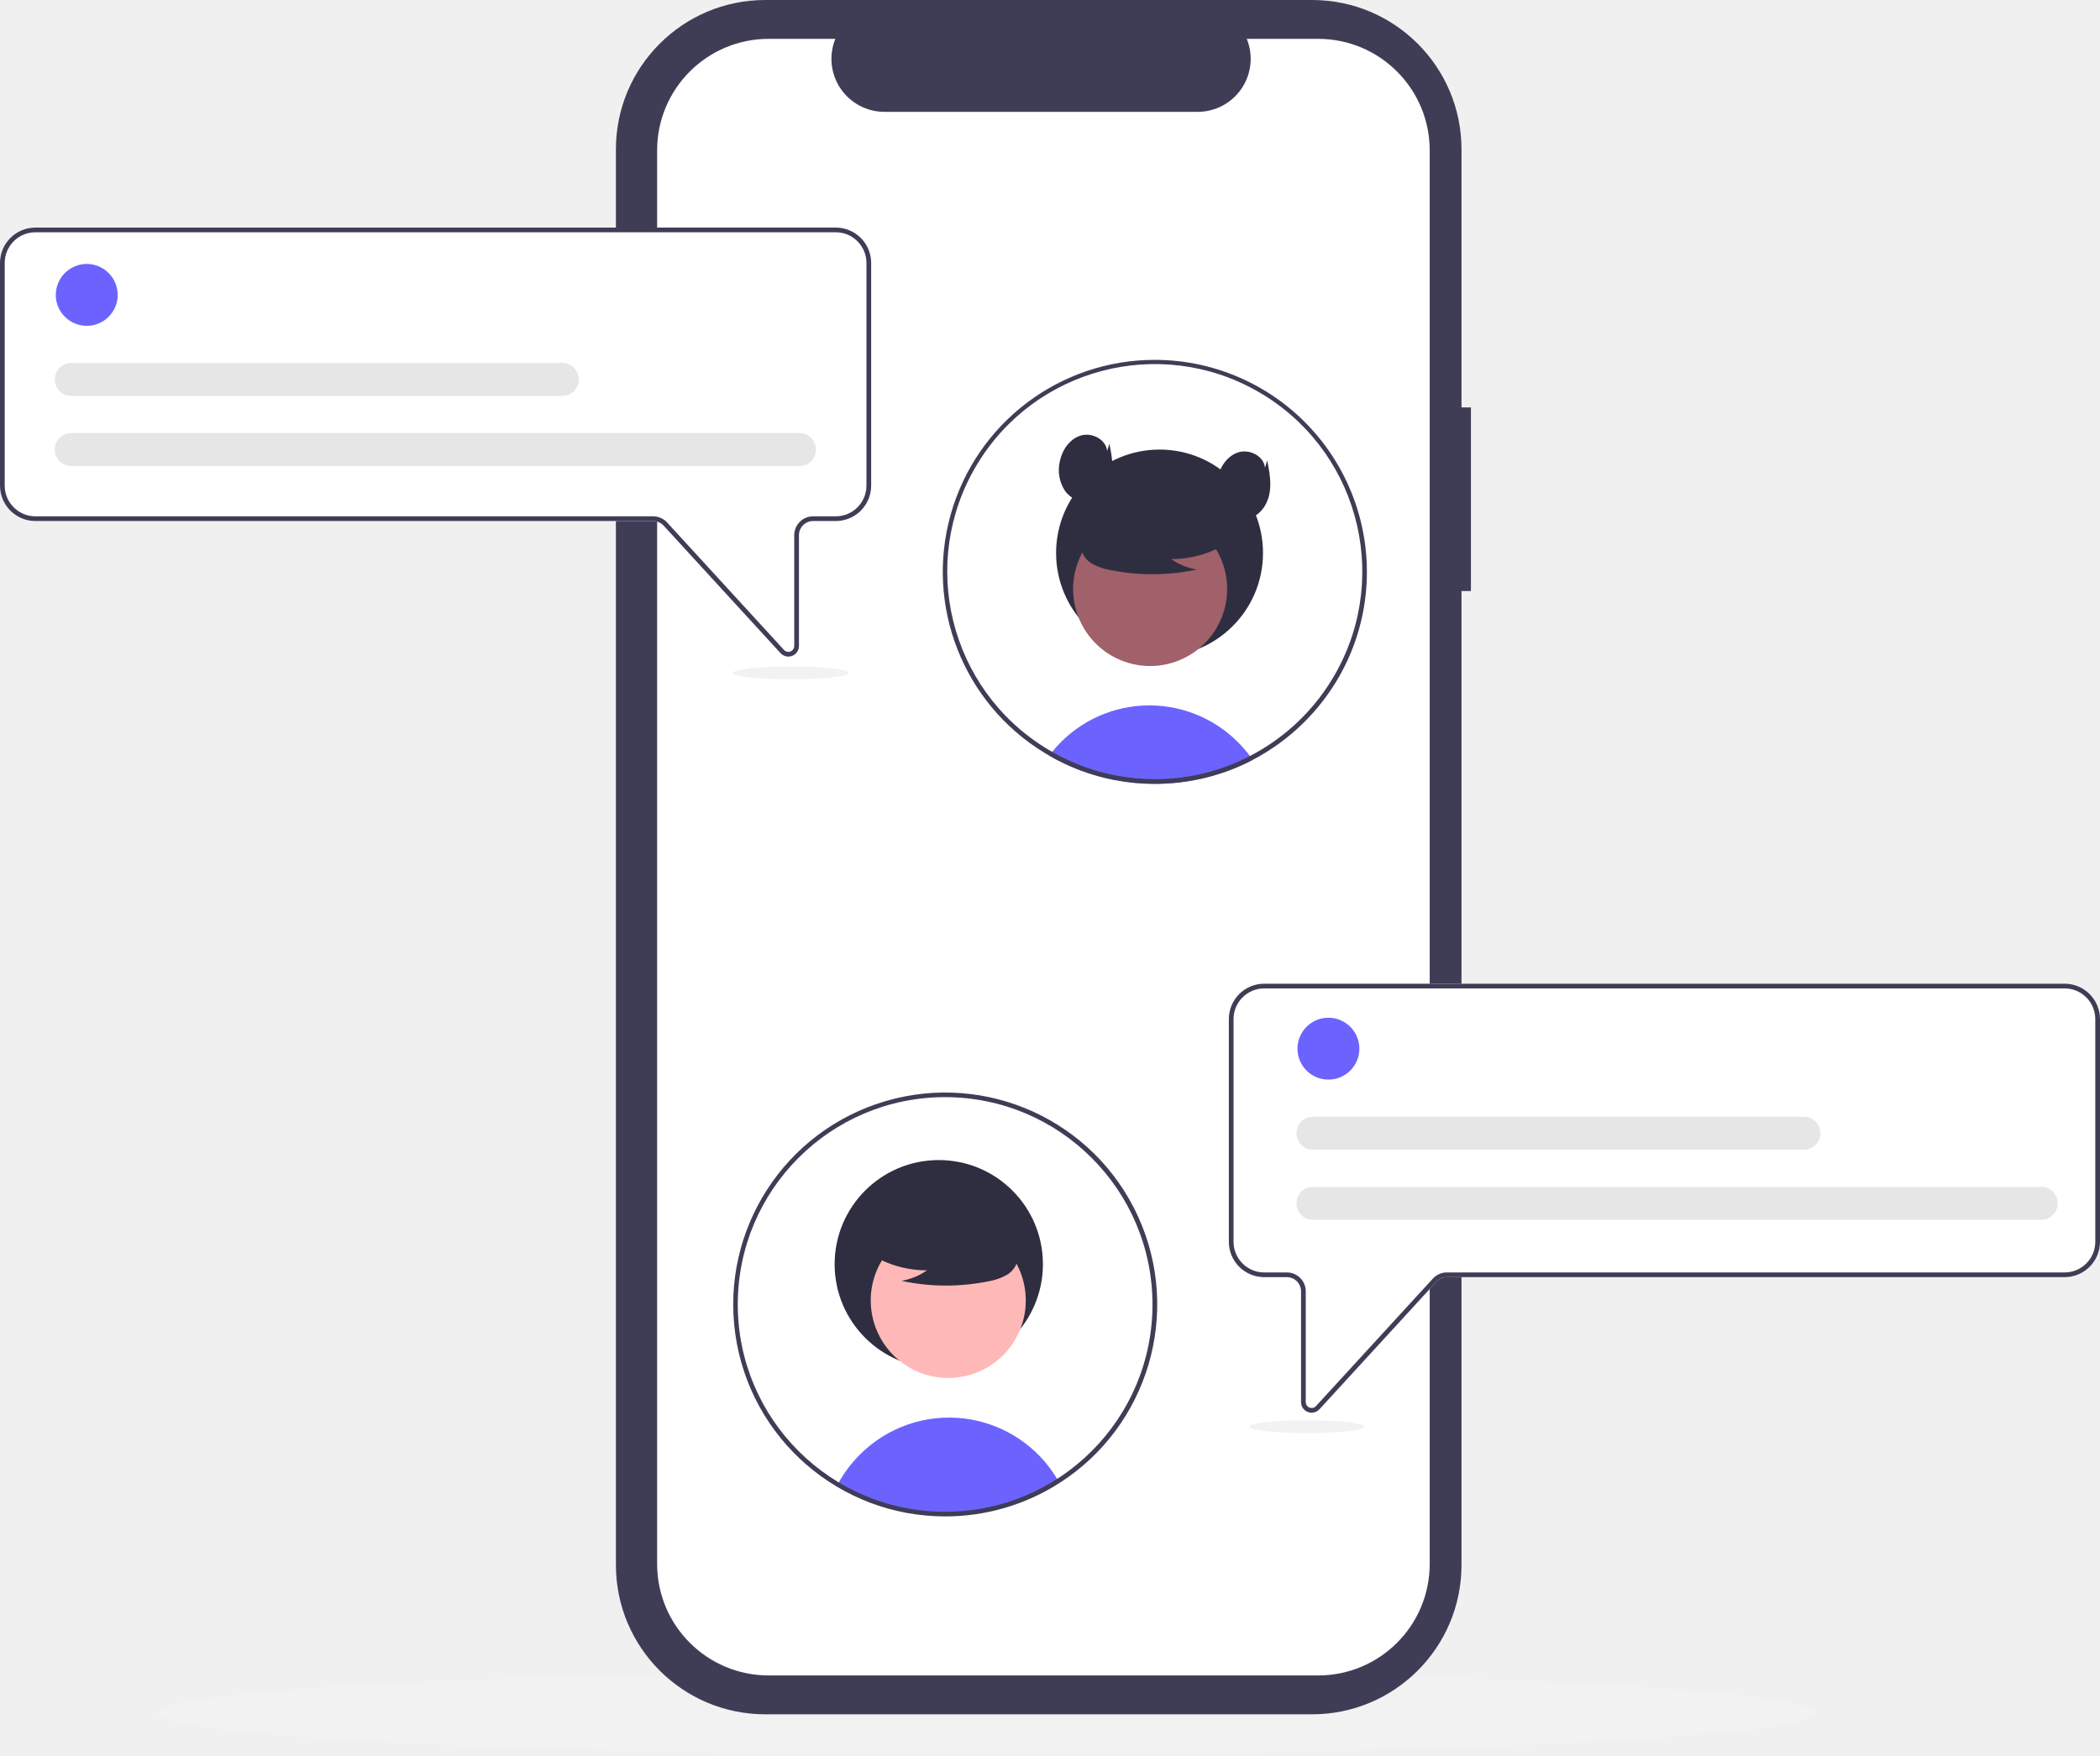
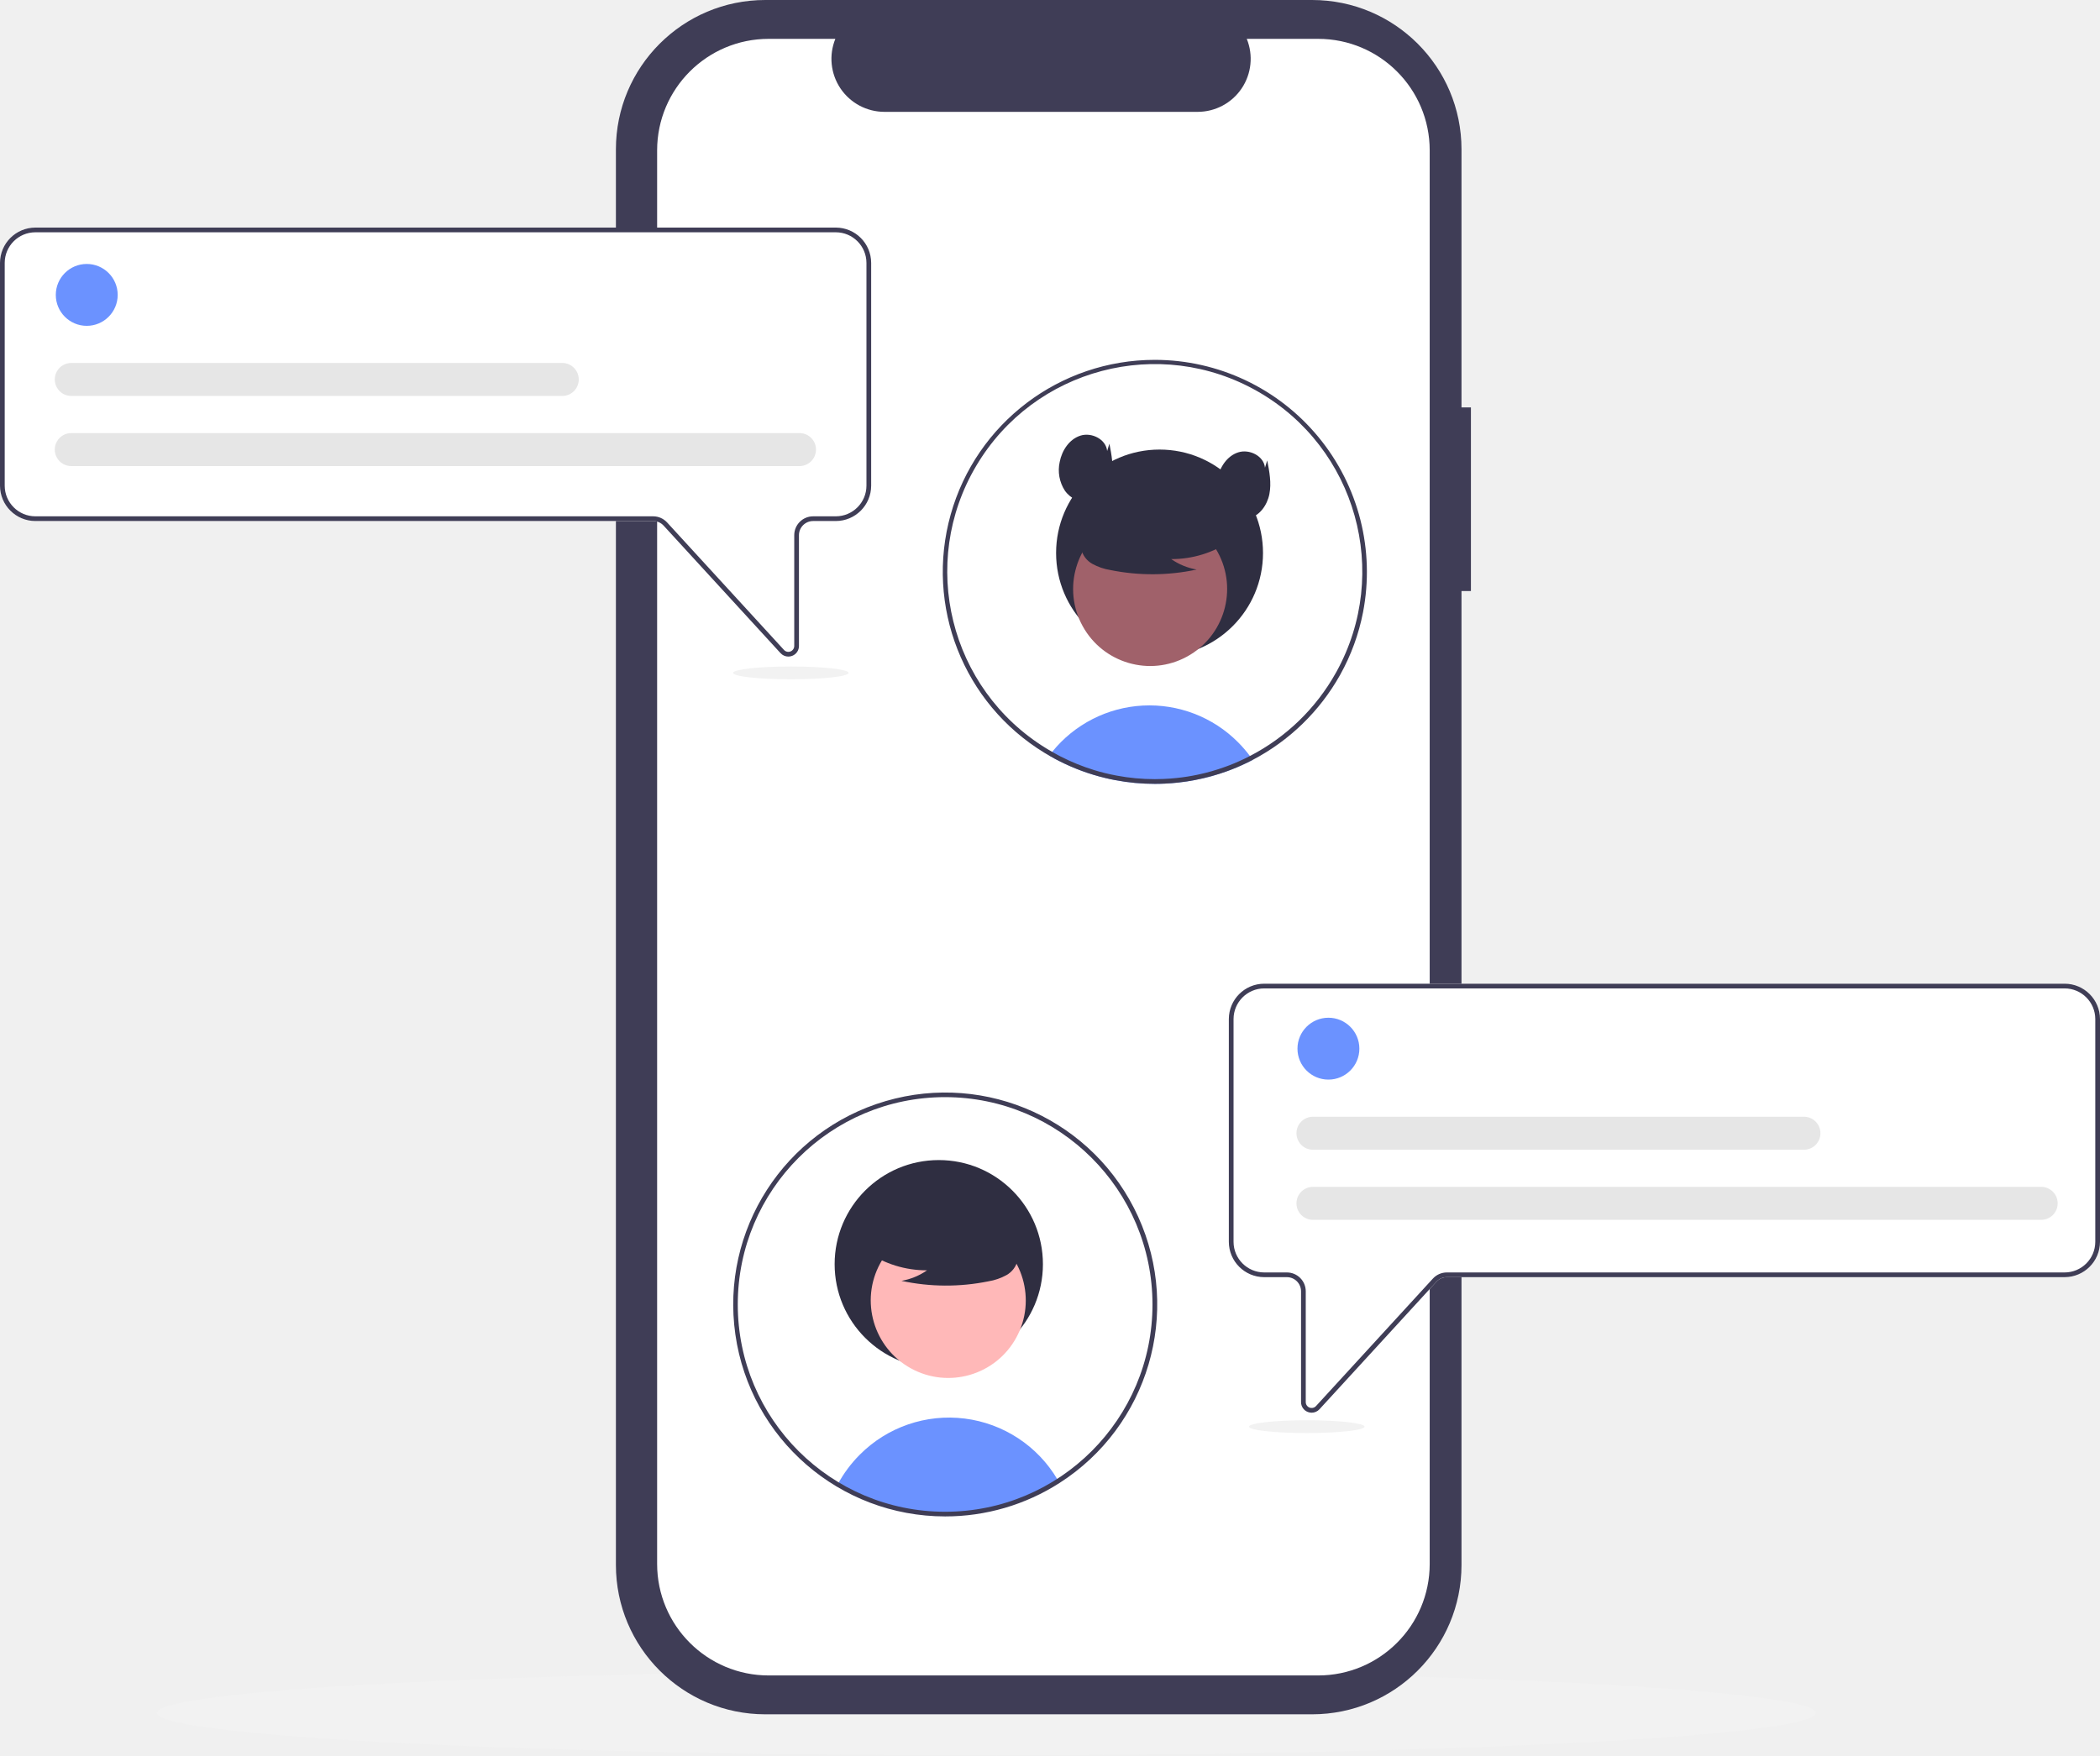
<svg xmlns="http://www.w3.org/2000/svg" id="b97da3e5-0e47-4f78-a23b-a0e68331254e" data-name="Layer 1" width="891.295" height="745.194" viewBox="0 0 891.295 745.194">
  <ellipse cx="418.644" cy="727.194" rx="352" ry="18" fill="#f2f2f2" />
  <path d="M778.65,250.35h-3.999V140.805a63.402,63.402,0,0,0-63.402-63.402H479.162a63.402,63.402,0,0,0-63.402,63.402v600.974a63.402,63.402,0,0,0,63.402,63.402H711.249a63.402,63.402,0,0,0,63.402-63.402V328.326h3.999Z" transform="translate(-154.3525 -77.40283)" fill="#3f3d56" />
  <path d="M761.156,141.247v600.09a47.351,47.351,0,0,1-47.35,47.35h-233.2a47.351,47.351,0,0,1-47.35-47.35v-600.09a47.351,47.351,0,0,1,47.35-47.35h28.29a22.507,22.507,0,0,0,20.83,30.99h132.96a22.507,22.507,0,0,0,20.83-30.99h30.29A47.351,47.351,0,0,1,761.156,141.247Z" transform="translate(-154.3525 -77.40283)" fill="#fff" />
-   <path d="M686.03,400.003q-2.325,1.215-4.73,2.3-2.19.99-4.45,1.86c-.55.21-1.11.42-1.67.63a89.528,89.528,0,0,1-13.6,3.75q-3.435.675-6.96,1.06-2.91.33-5.88.47c-1.41.07-2.82.1-4.24.1a89.841,89.841,0,0,1-16.76-1.57c-1.44-.26-2.85-.57-4.26-.91a88.778,88.778,0,0,1-19.67-7.26c-.56-.28-1.12-.58-1.68-.87-.83-.44-1.64-.9-2.45-1.38.39-.54.81-1.07,1.24-1.59a53.034,53.034,0,0,1,78.87-4.1,54.277,54.277,0,0,1,5.06,5.86C685.26,398.893,685.65,399.443,686.03,400.003Z" transform="translate(-154.3525 -77.40283)" fill="#6c63ff" />
+   <path d="M686.03,400.003q-2.325,1.215-4.73,2.3-2.19.99-4.45,1.86c-.55.21-1.11.42-1.67.63a89.528,89.528,0,0,1-13.6,3.75q-3.435.675-6.96,1.06-2.91.33-5.88.47c-1.41.07-2.82.1-4.24.1a89.841,89.841,0,0,1-16.76-1.57c-1.44-.26-2.85-.57-4.26-.91a88.778,88.778,0,0,1-19.67-7.26c-.56-.28-1.12-.58-1.68-.87-.83-.44-1.64-.9-2.45-1.38.39-.54.81-1.07,1.24-1.59a53.034,53.034,0,0,1,78.87-4.1,54.277,54.277,0,0,1,5.06,5.86C685.26,398.893,685.65,399.443,686.03,400.003Z" transform="translate(-154.3525 -77.40283)" fill="#6b92ff" />
  <circle cx="492.143" cy="234.764" r="43.91" fill="#2f2e41" />
  <circle cx="642.499" cy="327.462" r="32.681" transform="translate(-232.6876 270.9066) rotate(-28.66315)" fill="#a0616a" />
  <path d="M676.839,306.906a44.448,44.448,0,0,1-25.402,7.85,27.238,27.238,0,0,0,10.796,4.442,89.628,89.628,0,0,1-36.61.206,23.694,23.694,0,0,1-7.664-2.632,9.699,9.699,0,0,1-4.731-6.327c-.803-4.589,2.772-8.757,6.488-11.567a47.858,47.858,0,0,1,40.217-8.036c4.492,1.161,8.993,3.123,11.911,6.731s3.782,9.17,1.002,12.885Z" transform="translate(-154.3525 -77.40283)" fill="#2f2e41" />
  <path d="M644.5,230.173a89.987,89.987,0,0,0-46.84,166.83l.58.34q.72.435,1.44.84c.81.48,1.62.94,2.45,1.38.56.29,1.12.59,1.68.87a88.778,88.778,0,0,0,19.67,7.26c1.41.34,2.82.65,4.26.91a89.841,89.841,0,0,0,16.76,1.57c1.42,0,2.83-.03,4.24-.1q2.97-.135,5.88-.47,3.525-.39,6.96-1.06a89.528,89.528,0,0,0,13.6-3.75c.56-.21,1.12-.42,1.67-.63q2.265-.87,4.45-1.86,2.4-1.08,4.73-2.3a90.792,90.792,0,0,0,37.04-35.97c.04-.08.09-.16.13-.24a89.306,89.306,0,0,0,9.65-26.41,90.051,90.051,0,0,0-88.35-107.21Zm77.06,132.45c-.08.14-.15.28-.23.41a88.172,88.172,0,0,1-36.48,35.32q-2.295,1.2-4.67,2.25c-1.31.59-2.65,1.15-4,1.67-.57.22-1.15.44-1.73.64a85.721,85.721,0,0,1-11.73,3.36,84.695,84.695,0,0,1-8.95,1.41c-1.85.2-3.73.34-5.62.41-1.21.05-2.43.08-3.65.08a86.762,86.762,0,0,1-16.22-1.51,85.625,85.625,0,0,1-9.63-2.36,88.466,88.466,0,0,1-13.99-5.67c-.52-.27-1.04-.54-1.55-.82-.73-.39-1.47-.79-2.19-1.22-.54-.3-1.08-.62-1.61-.94-.31-.18-.62-.37-.93-.56a88.069,88.069,0,1,1,123.18-32.47Z" transform="translate(-154.3525 -77.40283)" fill="#3f3d56" />
  <path d="M624.26,268.863c-.472-4.968-6.558-8.026-11.318-6.526s-7.884,6.293-8.829,11.193a16.057,16.057,0,0,0,2.165,12.122c2.406,3.462,6.827,5.623,10.95,4.744,4.707-1.003,7.968-5.6,8.901-10.321s.007-9.589-.919-14.312Z" transform="translate(-154.3525 -77.40283)" fill="#2f2e41" />
  <path d="M691.242,275.96c-.472-4.968-6.559-8.026-11.318-6.526s-7.884,6.293-8.829,11.193a16.057,16.057,0,0,0,2.165,12.122c2.406,3.462,6.827,5.623,10.95,4.744,4.707-1.003,7.968-5.6,8.901-10.321s.007-9.589-.919-14.312Z" transform="translate(-154.3525 -77.40283)" fill="#2f2e41" />
  <path d="M488.936,356.142a4.475,4.475,0,0,1-3.307-1.464L436.008,300.544a6.02,6.02,0,0,0-4.426-1.947H169.362a15.026,15.026,0,0,1-15.009-15.009V189.025a15.026,15.026,0,0,1,15.009-15.009H509.087A15.026,15.026,0,0,1,524.096,189.025v94.562A15.026,15.026,0,0,1,509.087,298.597h-9.631a6.012,6.012,0,0,0-6.005,6.005v47.033a4.474,4.474,0,0,1-2.87,4.196A4.526,4.526,0,0,1,488.936,356.142Z" transform="translate(-154.3525 -77.40283)" fill="#fff" />
  <path d="M488.936,356.142a4.475,4.475,0,0,1-3.307-1.464L436.008,300.544a6.02,6.02,0,0,0-4.426-1.947H169.362a15.026,15.026,0,0,1-15.009-15.009V189.025a15.026,15.026,0,0,1,15.009-15.009H509.087A15.026,15.026,0,0,1,524.096,189.025v94.562A15.026,15.026,0,0,1,509.087,298.597h-9.631a6.012,6.012,0,0,0-6.005,6.005v47.033a4.474,4.474,0,0,1-2.87,4.196A4.526,4.526,0,0,1,488.936,356.142ZM169.362,176.016A13.024,13.024,0,0,0,156.353,189.025v94.562a13.024,13.024,0,0,0,13.009,13.009H431.581a8.024,8.024,0,0,1,5.9,2.596l49.622,54.133a2.503,2.503,0,0,0,4.347-1.691v-47.033a8.014,8.014,0,0,1,8.005-8.005H509.087a13.024,13.024,0,0,0,13.009-13.009V189.025A13.024,13.024,0,0,0,509.087,176.016Z" transform="translate(-154.3525 -77.40283)" fill="#3f3d56" />
-   <circle cx="36.816" cy="125.193" r="13.134" fill="#6c63ff" />
+   <circle cx="36.816" cy="125.193" r="13.134" fill="#6b92ff" />
  <path d="M493.764,275.269H184.684a7.005,7.005,0,1,1,0-14.009H493.764a7.005,7.005,0,0,1,0,14.009Z" transform="translate(-154.3525 -77.40283)" fill="#e6e6e6" />
  <path d="M393.073,245.5H184.684a7.005,7.005,0,1,1,0-14.009H393.073a7.005,7.005,0,0,1,0,14.009Z" transform="translate(-154.3525 -77.40283)" fill="#e6e6e6" />
  <path d="M709.419,676.831a4.474,4.474,0,0,1-2.87-4.196v-47.033a6.012,6.012,0,0,0-6.005-6.005H690.913a15.026,15.026,0,0,1-15.009-15.009V510.025A15.026,15.026,0,0,1,690.913,495.016H1030.638a15.026,15.026,0,0,1,15.009,15.009v94.562a15.026,15.026,0,0,1-15.009,15.009H768.419a6.02,6.02,0,0,0-4.426,1.947l-49.622,54.133a4.475,4.475,0,0,1-3.307,1.464A4.526,4.526,0,0,1,709.419,676.831Z" transform="translate(-154.3525 -77.40283)" fill="#fff" />
  <path d="M709.419,676.831a4.474,4.474,0,0,1-2.87-4.196v-47.033a6.012,6.012,0,0,0-6.005-6.005H690.913a15.026,15.026,0,0,1-15.009-15.009V510.025A15.026,15.026,0,0,1,690.913,495.016H1030.638a15.026,15.026,0,0,1,15.009,15.009v94.562a15.026,15.026,0,0,1-15.009,15.009H768.419a6.02,6.02,0,0,0-4.426,1.947l-49.622,54.133a4.475,4.475,0,0,1-3.307,1.464A4.526,4.526,0,0,1,709.419,676.831ZM690.913,497.016A13.024,13.024,0,0,0,677.904,510.025v94.562A13.024,13.024,0,0,0,690.913,617.597h9.631a8.014,8.014,0,0,1,8.005,8.005v47.033a2.503,2.503,0,0,0,4.347,1.691l49.622-54.133a8.024,8.024,0,0,1,5.9-2.596h262.22a13.024,13.024,0,0,0,13.009-13.009V510.025a13.024,13.024,0,0,0-13.009-13.009Z" transform="translate(-154.3525 -77.40283)" fill="#3f3d56" />
-   <path d="M603.53,706.113a89.069,89.069,0,0,1-93.65,1.49,54.129,54.129,0,0,1,9.4-12.65,53.433,53.433,0,0,1,83.91,10.57C603.3,705.713,603.42,705.913,603.53,706.113Z" transform="translate(-154.3525 -77.40283)" fill="#6c63ff" />
+   <path d="M603.53,706.113a89.069,89.069,0,0,1-93.65,1.49,54.129,54.129,0,0,1,9.4-12.65,53.433,53.433,0,0,1,83.91,10.57C603.3,705.713,603.42,705.913,603.53,706.113Z" transform="translate(-154.3525 -77.40283)" fill="#6b92ff" />
  <circle cx="398.443" cy="536.688" r="44.202" fill="#2f2e41" />
  <circle cx="556.819" cy="629.489" r="32.898" transform="translate(-416.965 738.7288) rotate(-61.33685)" fill="#ffb8b8" />
  <path d="M522.25,608.796a44.744,44.744,0,0,0,25.571,7.902,27.419,27.419,0,0,1-10.868,4.471,90.223,90.223,0,0,0,36.853.207,23.852,23.852,0,0,0,7.715-2.65,9.764,9.764,0,0,0,4.762-6.369c.809-4.619-2.791-8.816-6.531-11.644a48.176,48.176,0,0,0-40.484-8.09c-4.522,1.169-9.053,3.144-11.99,6.776s-3.807,9.231-1.009,12.971Z" transform="translate(-154.3525 -77.40283)" fill="#2f2e41" />
  <path d="M555.5,721.173a89.972,89.972,0,1,1,48.571-14.219A89.88,89.88,0,0,1,555.5,721.173Zm0-178a88.008,88.008,0,1,0,88,88A88.1,88.1,0,0,0,555.5,543.173Z" transform="translate(-154.3525 -77.40283)" fill="#3f3d56" />
-   <circle cx="563.816" cy="445.193" r="13.134" fill="#6c63ff" />
+   <circle cx="563.816" cy="445.193" r="13.134" fill="#6b92ff" />
  <path d="M1020.764,595.269H711.684a7.005,7.005,0,1,1,0-14.009h309.08a7.005,7.005,0,0,1,0,14.009Z" transform="translate(-154.3525 -77.40283)" fill="#e6e6e6" />
  <path d="M920.073,565.5H711.684a7.005,7.005,0,1,1,0-14.009H920.073a7.005,7.005,0,0,1,0,14.009Z" transform="translate(-154.3525 -77.40283)" fill="#e6e6e6" />
  <ellipse cx="554.644" cy="605.661" rx="24.504" ry="2.72" fill="#f2f2f2" />
  <ellipse cx="335.644" cy="285.661" rx="24.504" ry="2.72" fill="#f2f2f2" />
</svg>
